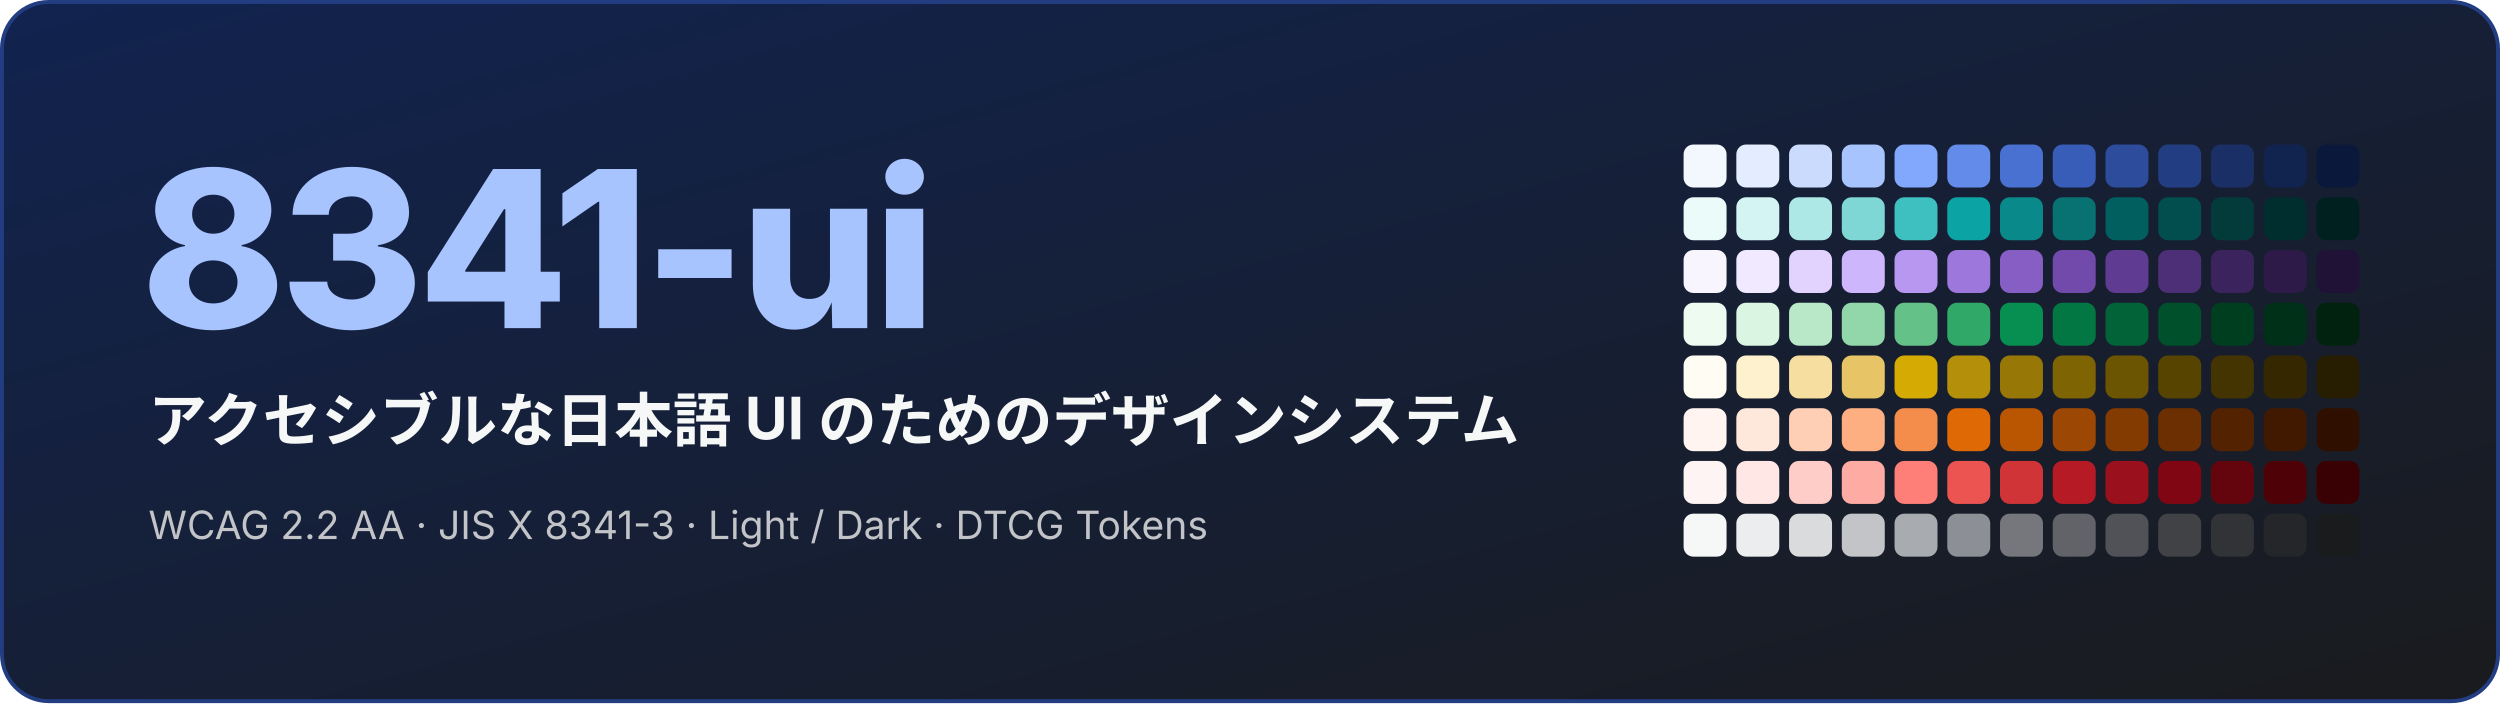
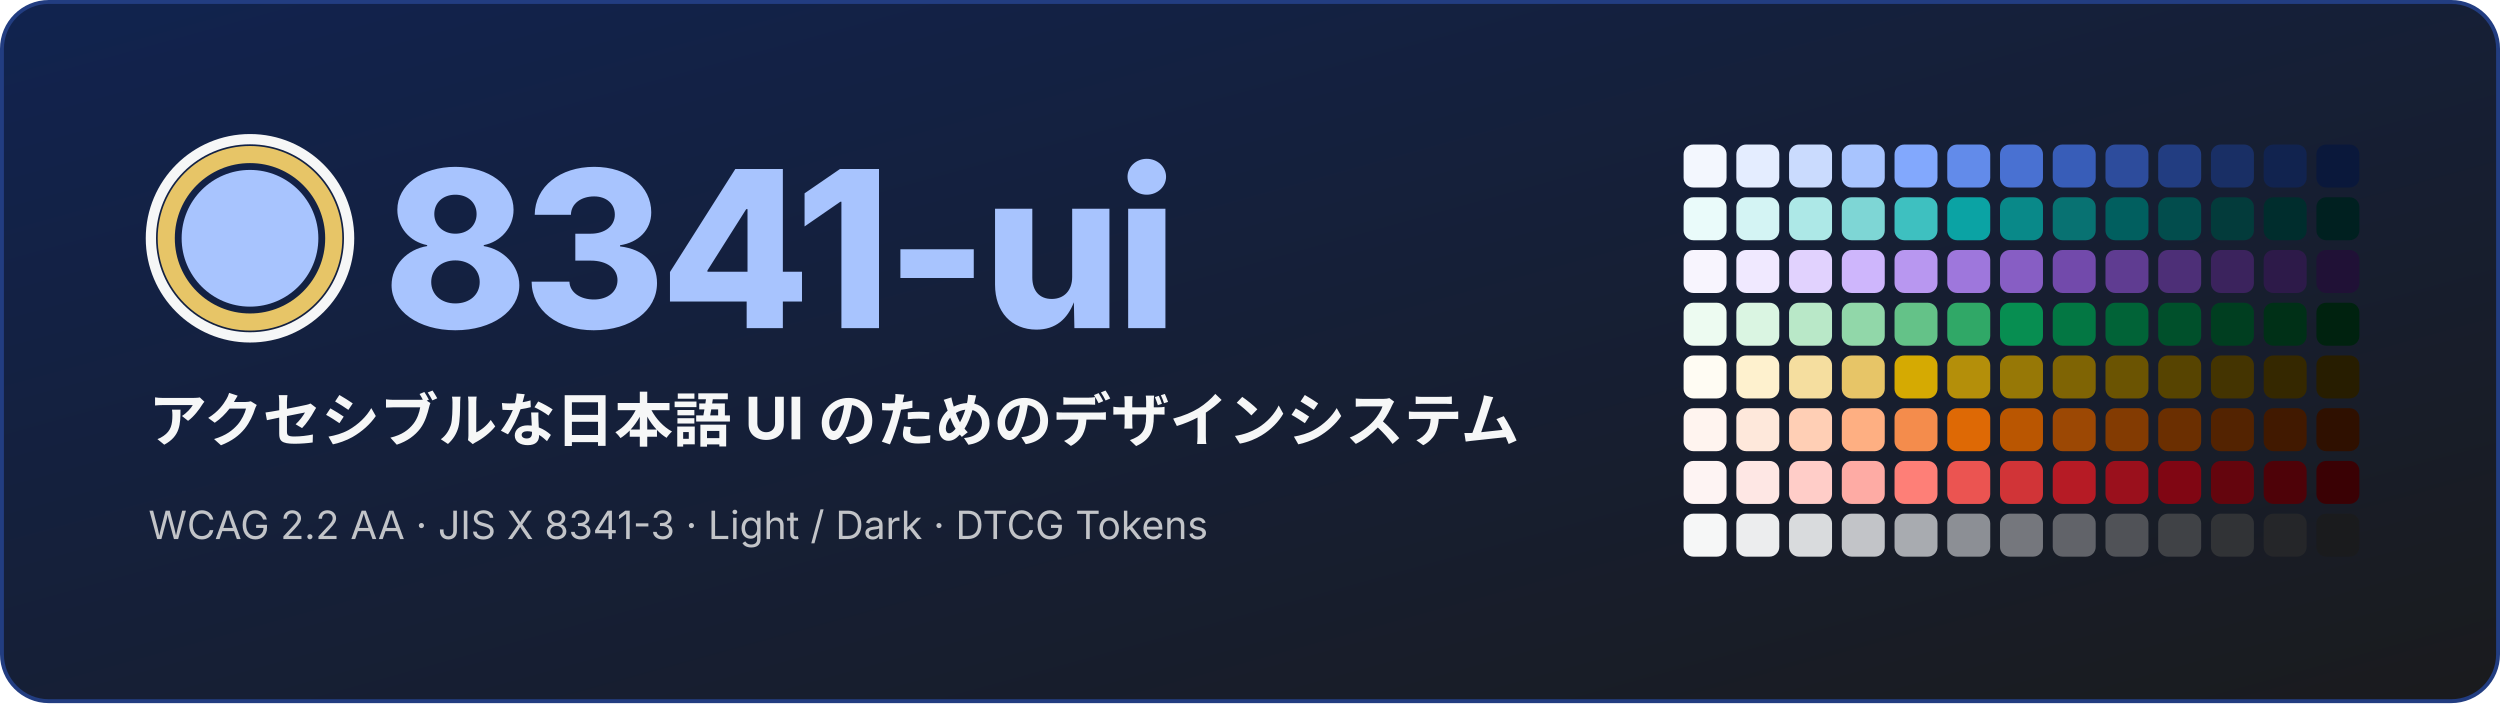
<svg xmlns="http://www.w3.org/2000/svg" width="1280" height="360" viewBox="0 0 1280 360" role="img" aria-labelledby="t">
  <defs>
    <linearGradient id="g" x1="0" y1="0" x2="1" y2="1">
      <stop offset="0" stop-color="#11234f" />
      <stop offset="1" stop-color="#1a1b1d" />
    </linearGradient>
  </defs>
  <rect x="1" y="1" width="1278" height="358" rx="24" fill="url(#g)" stroke="#223d81" stroke-width="2" />
-   <text x="72" y="168" font-family="Inter, 'Segoe UI', 'Hiragino Sans', 'Noto Sans JP', 'Yu Gothic UI', system-ui, sans-serif" font-size="112" font-weight="800" letter-spacing="-3" fill="#a8c4fe">8341-ui</text>
+   <g transform="translate(72 66) scale(0.21875)">
+     <circle cx="256" cy="256" r="232" fill="none" stroke="#f6f7f7" stroke-width="24" />
+     <circle cx="256" cy="256" r="196" fill="none" stroke="#e7c567" stroke-width="40" />
+     <circle cx="256" cy="256" r="160" fill="#a8c4fe" />
+   </g>
+   <text x="196" y="168" font-family="Inter, 'Segoe UI', 'Hiragino Sans', 'Noto Sans JP', 'Yu Gothic UI', system-ui, sans-serif" font-size="112" font-weight="800" letter-spacing="-3" fill="#a8c4fe">8341-ui</text>
  <text x="76" y="226" font-family="Inter, 'Segoe UI', 'Hiragino Sans', 'Noto Sans JP', 'Yu Gothic UI', system-ui, sans-serif" font-size="30" font-weight="700" fill="#f6f7f7">アクセシブルな日本語 UI のためのデザインシステム</text>
  <text x="76" y="276" font-family="Inter, 'Segoe UI', 'Hiragino Sans', 'Noto Sans JP', 'Yu Gothic UI', system-ui, sans-serif" font-size="20" fill="#c2c4c8">WCAG 2.2 AA · JIS X 8341-3 · Light / Dark · DTCG Tokens</text>
  <rect x="862" y="74" width="22" height="22" rx="5" fill="#f3f7fe" />
  <rect x="889" y="74" width="22" height="22" rx="5" fill="#e4edff" />
  <rect x="916" y="74" width="22" height="22" rx="5" fill="#cadbfe" />
  <rect x="943" y="74" width="22" height="22" rx="5" fill="#a8c4fe" />
  <rect x="970" y="74" width="22" height="22" rx="5" fill="#82a8fd" />
  <rect x="997" y="74" width="22" height="22" rx="5" fill="#628bea" />
  <rect x="1024" y="74" width="22" height="22" rx="5" fill="#4971d2" />
  <rect x="1051" y="74" width="22" height="22" rx="5" fill="#385db8" />
  <rect x="1078" y="74" width="22" height="22" rx="5" fill="#2d4c9c" />
  <rect x="1105" y="74" width="22" height="22" rx="5" fill="#223d81" />
  <rect x="1132" y="74" width="22" height="22" rx="5" fill="#192f65" />
  <rect x="1159" y="74" width="22" height="22" rx="5" fill="#11234f" />
  <rect x="1186" y="74" width="22" height="22" rx="5" fill="#0a183b" />
  <rect x="862" y="101" width="22" height="22" rx="5" fill="#eafbfa" />
  <rect x="889" y="101" width="22" height="22" rx="5" fill="#d4f4f4" />
  <rect x="916" y="101" width="22" height="22" rx="5" fill="#ade8e7" />
  <rect x="943" y="101" width="22" height="22" rx="5" fill="#7ed6d5" />
  <rect x="970" y="101" width="22" height="22" rx="5" fill="#3ec0c0" />
  <rect x="997" y="101" width="22" height="22" rx="5" fill="#0ba3a4" />
  <rect x="1024" y="101" width="22" height="22" rx="5" fill="#098989" />
  <rect x="1051" y="101" width="22" height="22" rx="5" fill="#087272" />
  <rect x="1078" y="101" width="22" height="22" rx="5" fill="#015f5f" />
  <rect x="1105" y="101" width="22" height="22" rx="5" fill="#024d4d" />
  <rect x="1132" y="101" width="22" height="22" rx="5" fill="#033b3b" />
  <rect x="1159" y="101" width="22" height="22" rx="5" fill="#002d2d" />
  <rect x="1186" y="101" width="22" height="22" rx="5" fill="#002020" />
  <rect x="862" y="128" width="22" height="22" rx="5" fill="#f8f5fe" />
  <rect x="889" y="128" width="22" height="22" rx="5" fill="#f0e9ff" />
  <rect x="916" y="128" width="22" height="22" rx="5" fill="#e1d2fe" />
  <rect x="943" y="128" width="22" height="22" rx="5" fill="#ceb6fc" />
  <rect x="970" y="128" width="22" height="22" rx="5" fill="#b897f0" />
  <rect x="997" y="128" width="22" height="22" rx="5" fill="#9e77dc" />
  <rect x="1024" y="128" width="22" height="22" rx="5" fill="#875ec4" />
  <rect x="1051" y="128" width="22" height="22" rx="5" fill="#724aab" />
  <rect x="1078" y="128" width="22" height="22" rx="5" fill="#5f3c91" />
  <rect x="1105" y="128" width="22" height="22" rx="5" fill="#4d2f77" />
  <rect x="1132" y="128" width="22" height="22" rx="5" fill="#3b235d" />
  <rect x="1159" y="128" width="22" height="22" rx="5" fill="#2d1a49" />
  <rect x="1186" y="128" width="22" height="22" rx="5" fill="#201136" />
  <rect x="862" y="155" width="22" height="22" rx="5" fill="#edfbf1" />
  <rect x="889" y="155" width="22" height="22" rx="5" fill="#daf5e2" />
  <rect x="916" y="155" width="22" height="22" rx="5" fill="#b9e8c8" />
  <rect x="943" y="155" width="22" height="22" rx="5" fill="#91d7a9" />
  <rect x="970" y="155" width="22" height="22" rx="5" fill="#64c288" />
  <rect x="997" y="155" width="22" height="22" rx="5" fill="#30a867" />
  <rect x="1024" y="155" width="22" height="22" rx="5" fill="#078e51" />
  <rect x="1051" y="155" width="22" height="22" rx="5" fill="#037743" />
  <rect x="1078" y="155" width="22" height="22" rx="5" fill="#016337" />
  <rect x="1105" y="155" width="22" height="22" rx="5" fill="#00502b" />
  <rect x="1132" y="155" width="22" height="22" rx="5" fill="#003e20" />
  <rect x="1159" y="155" width="22" height="22" rx="5" fill="#003017" />
  <rect x="1186" y="155" width="22" height="22" rx="5" fill="#00220f" />
  <rect x="862" y="182" width="22" height="22" rx="5" fill="#fffcf3" />
  <rect x="889" y="182" width="22" height="22" rx="5" fill="#fef1ce" />
  <rect x="916" y="182" width="22" height="22" rx="5" fill="#f5de9f" />
  <rect x="943" y="182" width="22" height="22" rx="5" fill="#e7c567" />
  <rect x="970" y="182" width="22" height="22" rx="5" fill="#d5aa02" />
  <rect x="997" y="182" width="22" height="22" rx="5" fill="#b48f0a" />
  <rect x="1024" y="182" width="22" height="22" rx="5" fill="#977806" />
  <rect x="1051" y="182" width="22" height="22" rx="5" fill="#7f6404" />
  <rect x="1078" y="182" width="22" height="22" rx="5" fill="#6b5402" />
  <rect x="1105" y="182" width="22" height="22" rx="5" fill="#574401" />
  <rect x="1132" y="182" width="22" height="22" rx="5" fill="#443401" />
  <rect x="1159" y="182" width="22" height="22" rx="5" fill="#352800" />
  <rect x="1186" y="182" width="22" height="22" rx="5" fill="#271d00" />
  <rect x="862" y="209" width="22" height="22" rx="5" fill="#fff4ef" />
  <rect x="889" y="209" width="22" height="22" rx="5" fill="#fee8db" />
  <rect x="916" y="209" width="22" height="22" rx="5" fill="#ffcfb5" />
  <rect x="943" y="209" width="22" height="22" rx="5" fill="#feaf82" />
  <rect x="970" y="209" width="22" height="22" rx="5" fill="#f48c4c" />
  <rect x="997" y="209" width="22" height="22" rx="5" fill="#de6905" />
  <rect x="1024" y="209" width="22" height="22" rx="5" fill="#ba5601" />
  <rect x="1051" y="209" width="22" height="22" rx="5" fill="#9c4804" />
  <rect x="1078" y="209" width="22" height="22" rx="5" fill="#833b02" />
  <rect x="1105" y="209" width="22" height="22" rx="5" fill="#6b2f01" />
  <rect x="1132" y="209" width="22" height="22" rx="5" fill="#532301" />
  <rect x="1159" y="209" width="22" height="22" rx="5" fill="#411900" />
  <rect x="1186" y="209" width="22" height="22" rx="5" fill="#2f1000" />
  <rect x="862" y="236" width="22" height="22" rx="5" fill="#fef4f3" />
  <rect x="889" y="236" width="22" height="22" rx="5" fill="#fee7e4" />
  <rect x="916" y="236" width="22" height="22" rx="5" fill="#ffcdc8" />
  <rect x="943" y="236" width="22" height="22" rx="5" fill="#feaba4" />
  <rect x="970" y="236" width="22" height="22" rx="5" fill="#fe7f77" />
  <rect x="997" y="236" width="22" height="22" rx="5" fill="#eb5451" />
  <rect x="1024" y="236" width="22" height="22" rx="5" fill="#d13437" />
  <rect x="1051" y="236" width="22" height="22" rx="5" fill="#b61b25" />
  <rect x="1078" y="236" width="22" height="22" rx="5" fill="#9a101c" />
  <rect x="1105" y="236" width="22" height="22" rx="5" fill="#800613" />
  <rect x="1132" y="236" width="22" height="22" rx="5" fill="#64050d" />
  <rect x="1159" y="236" width="22" height="22" rx="5" fill="#4e0208" />
  <rect x="1186" y="236" width="22" height="22" rx="5" fill="#3a0104" />
  <rect x="862" y="263" width="22" height="22" rx="5" fill="#f6f7f7" />
  <rect x="889" y="263" width="22" height="22" rx="5" fill="#ecedee" />
  <rect x="916" y="263" width="22" height="22" rx="5" fill="#d9dbdd" />
  <rect x="943" y="263" width="22" height="22" rx="5" fill="#c2c4c8" />
  <rect x="970" y="263" width="22" height="22" rx="5" fill="#a8abb0" />
  <rect x="997" y="263" width="22" height="22" rx="5" fill="#8c8f95" />
  <rect x="1024" y="263" width="22" height="22" rx="5" fill="#75777d" />
  <rect x="1051" y="263" width="22" height="22" rx="5" fill="#616369" />
  <rect x="1078" y="263" width="22" height="22" rx="5" fill="#505257" />
  <rect x="1105" y="263" width="22" height="22" rx="5" fill="#404246" />
  <rect x="1132" y="263" width="22" height="22" rx="5" fill="#313336" />
  <rect x="1159" y="263" width="22" height="22" rx="5" fill="#252629" />
  <rect x="1186" y="263" width="22" height="22" rx="5" fill="#1a1b1d" />
</svg>
